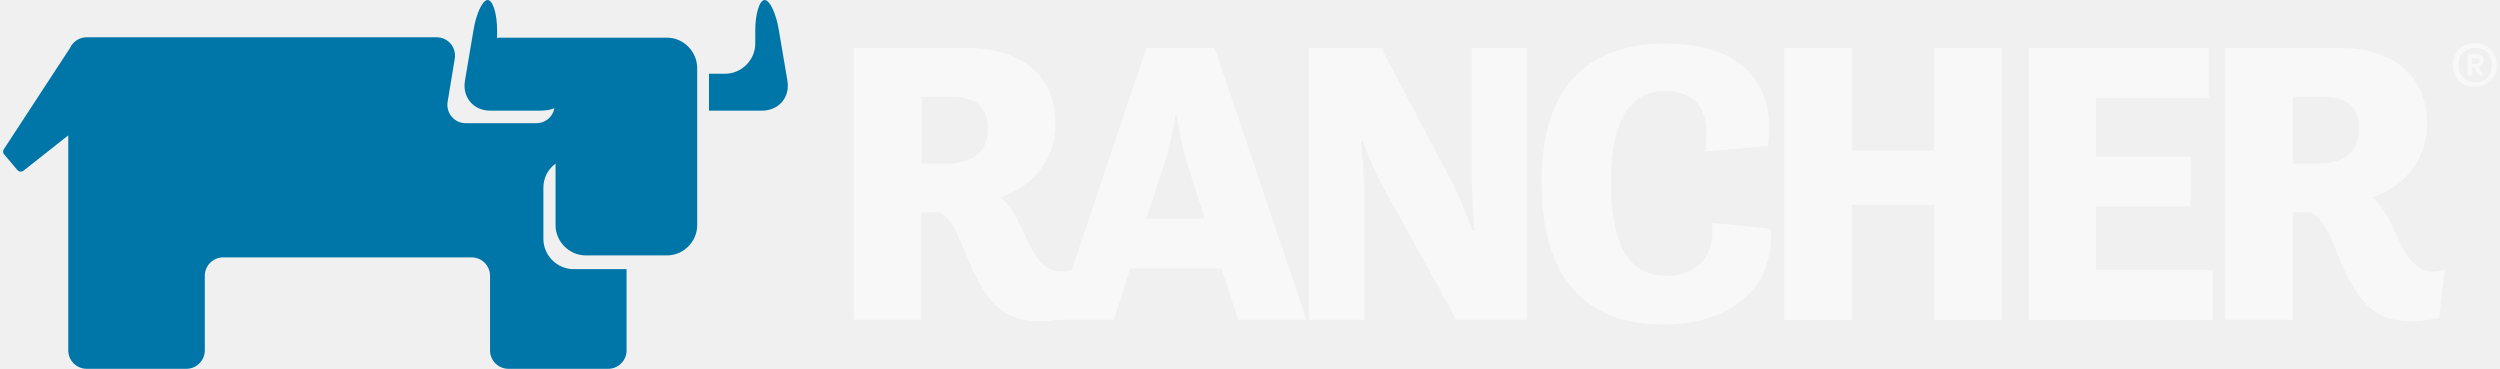
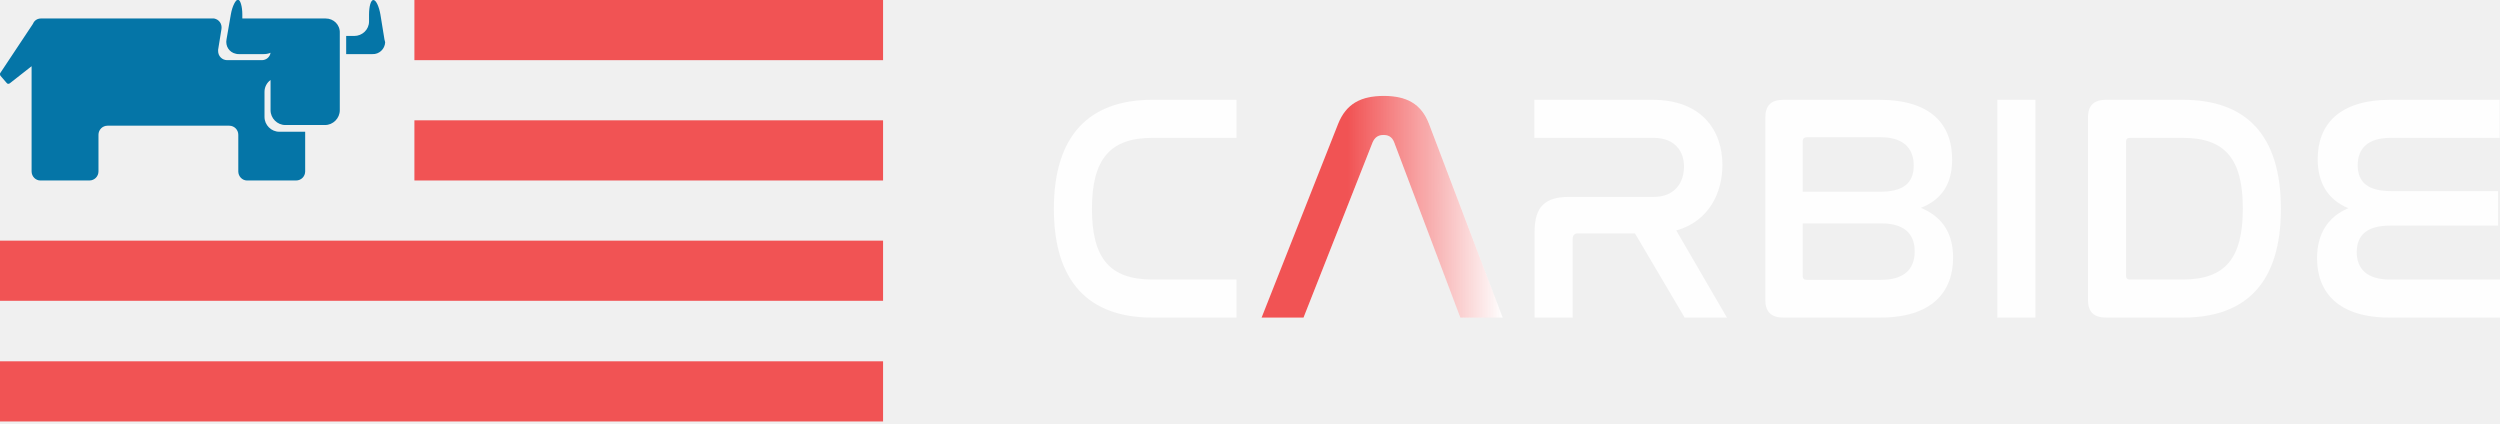
- <svg xmlns="http://www.w3.org/2000/svg" version="1.1" id="Layer_1" x="0px" y="0px" viewBox="0 0 637.2 93.8" style="enable-background:new 0 0 637.2 93.8;" xml:space="preserve">
-   <style type="text/css">
- 	.st0{fill:#0075A8;}
- 	.st1{fill:#f8f8f8;}
- 	.st2{fill:#CCCCCC;}
- 	.st3{fill:#B3B3B3;}
- 	.st4{fill:#FFFFFF;}
- </style>
-   <g>
-     <g>
-       <path class="st0" d="M200.7,20.6l-2.2-13c-0.7-4.2-2.3-7.6-3.6-7.6c-1.3,0-2.4,3.5-2.4,7.7v3.4c0,4.2-3.5,7.7-7.7,7.7h-3.4    c-0.2,0-0.5,0-0.7,0v9.4c0.2,0,0.5,0,0.7,0h12.8C198.5,28.2,201.4,24.8,200.7,20.6" />
-       <path class="st0" d="M170,9.6h-20.8c-0.2,0-0.3,0-0.5,0h-21.3c-0.3,0-0.5,0-0.7,0.1v-2c0-4.2-1.1-7.7-2.4-7.7    c-1.3,0-2.9,3.4-3.6,7.6l-2.2,13c-0.7,4.2,2.2,7.6,6.4,7.6h12.8c1.3,0,2.6-0.2,3.6-0.6c-0.4,2.2-2.3,3.8-4.6,3.8h-18    c-2.9,0-5.1-2.6-4.6-5.5l1.8-10.9c0.5-2.9-1.7-5.5-4.6-5.5H22.1c-1.9,0-3.5,1.1-4.3,2.8L1,38c-0.3,0.4-0.3,1,0.1,1.4l3.3,3.9    c0.4,0.5,1.1,0.6,1.6,0.2l11.4-9v54.8c0,2.6,2.1,4.7,4.7,4.7h25.4c2.6,0,4.7-2.1,4.7-4.7v-19c0-2.6,2.1-4.7,4.7-4.7h63.3    c2.6,0,4.7,2.1,4.7,4.7v19c0,2.6,2.1,4.7,4.7,4.7h25.4c2.6,0,4.7-2.1,4.7-4.7V68.6h-13.5c-4.2,0-7.7-3.5-7.7-7.7V47.8    c0-2.5,1.2-4.7,3.1-6.1v15.7c0,4.2,3.5,7.7,7.7,7.7H170c4.2,0,7.7-3.5,7.7-7.7v-40C177.7,13.1,174.2,9.6,170,9.6" />
+ <svg xmlns="http://www.w3.org/2000/svg" xmlns:xlink="http://www.w3.org/1999/xlink" width="196.807mm" height="33.364mm" viewBox="0 0 196.807 33.364" version="1.1" id="svg227">
+   <defs id="defs224">
+     <linearGradient id="linearGradient23951">
+       <stop style="stop-color:#f15354;stop-opacity:1;" offset="0.357" id="stop23947" />
+       <stop style="stop-color:#f15354;stop-opacity:0;" offset="1" id="stop23949" />
+     </linearGradient>
+     <rect x="131.4" y="445.245" width="472.925" height="339.488" id="rect473" />
+     <clipPath clipPathUnits="userSpaceOnUse" id="clipPath280">
+       <rect style="fill:#000000" id="rect282" width="262.8" height="126.1" x="0" y="1.3" />
+     </clipPath>
+     <filter style="color-interpolation-filters:sRGB" id="filter224">
+       <feColorMatrix type="saturate" values="1" id="feColorMatrix222" />
+     </filter>
+     <linearGradient xlink:href="#linearGradient23951" id="linearGradient23953" x1="99.316" y1="66.293" x2="118.29" y2="66.293" gradientUnits="userSpaceOnUse" />
+   </defs>
+   <g id="layer1" transform="translate(0,-50.01717)">
+     <g id="Layer_2_1_" style="filter:url(#filter224)" clip-path="url(#clipPath280)" transform="matrix(0.2645833,0,0,0.2645833,0,49.67321)">
+       <g id="Layer_1-2">
+         <path class="st0" d="m 293.6,1.2 h 28.6 c 13.6,0 22.7,6.6 22.7,19.3 0,10.4 -7.1,16.6 -14,18.8 2,1.8 3.7,4.1 4.8,6.6 2.9,5.8 4.8,12.3 10.9,12.3 0.9,0 1.9,-0.2 2.8,-0.5 l -1.3,12.2 c -2.3,0.5 -4.6,0.8 -6.9,0.9 -8.2,0 -12.9,-3.2 -17.7,-14.2 -2,-4.9 -4.9,-13.6 -8.7,-13.6 h -3.9 V 70.4 H 293.7 V 1.2 Z m 17.2,12.5 v 17 h 6.2 c 4.9,0 10.7,-1.5 10.7,-8.9 0,-6.1 -3.9,-8.1 -8.6,-8.1 z" id="path43006" style="fill:#59595b" />
+         <path class="st0" d="m 368.1,1.2 h 17.4 l 23.4,69.3 H 391.5 L 387.2,57.3 H 364 l -4.2,13.2 h -15 z m 0,43.5 H 383 l -4.7,-14.6 c -1.1,-3.9 -1.9,-7.9 -2.4,-11.9 h -0.4 c -0.6,4 -1.4,7.9 -2.6,11.8 z" id="path43003" style="fill:#59595b" />
+         <path class="st0" d="M 409.6,1.2 H 428 l 18.2,34.4 c 1.5,3 3.6,8.2 5.2,12.3 h 0.4 C 451.6,44 451.1,38.4 451.1,34.4 V 1.2 h 14.1 v 69.3 h -18 L 428.3,36.2 c -1.9,-3.7 -3.6,-7.4 -5,-11.3 h -0.4 c 0.3,3.9 0.8,8.5 0.8,12.3 V 70.5 H 409.5 V 1.2 Z" id="path43000" style="fill:#59595b" />
+         <path class="st0" d="M 468.8,35.4 C 468.8,10.3 481.2,0 500.4,0 c 20.2,0 28.4,11.1 26.1,26.1 l -16,1.4 c 1.8,-11 -2.6,-15.4 -10.4,-15.4 -7.5,0 -13.6,5.6 -13.6,23.4 0,18.9 6.6,23.7 14.1,23.7 7.1,0 12.8,-4.4 11.6,-13.5 l 15,1.5 c 1.1,14.1 -9,24.4 -27.5,24.4 C 481,71.8 468.9,60.7 468.8,35.4" id="path42997" style="fill:#59595b" />
+         <path id="path42994" style="fill:#59595b" class="st0" d="M 549.9,1.2 V 27.4 H 571 V 1.2 h 17.1 V 70.6 H 571 V 41.2 H 549.9 V 70.6 H 532.8 V 1.2 Z" />
+         <path id="path42991" style="fill:#59595b" class="st0" d="M 638.9,1.2 V 14 h -28.7 v 14.9 h 24.1 v 12.7 h -24.1 v 16.2 h 29.7 V 70.6 H 593 V 1.2 Z" />
+         <path class="st0" d="m 643.2,1.2 h 28.5 c 13.6,0 22.7,6.6 22.7,19.3 0,10.4 -7.1,16.6 -14,18.8 2,1.8 3.7,4.1 4.8,6.6 2.9,5.8 4.8,12.3 10.9,12.3 0.9,0 1.9,-0.2 2.8,-0.5 l -1.3,12.2 c -2.3,0.5 -4.6,0.8 -6.9,0.9 -8.2,0 -12.9,-3.2 -17.8,-14.2 C 670.9,51.7 668,43 664.2,43 h -3.9 v 27.4 h -17.1 z m 17.2,12.5 v 17 h 6.2 c 4.9,0 10.7,-1.5 10.7,-8.9 0,-6.1 -3.9,-8.1 -8.6,-8.1 z" id="path42988" style="fill:#59595b" />
+         <path class="st0" d="m 293.6,92 h 21.2 v 3 h -17.9 v 12.6 h 16.6 v 3 h -16.7 v 16.8 h -3.3 V 92 Z" id="path42985" style="fill:#59595b" />
+         <path class="st0" d="M 326.4,92 H 348 v 3 h -18.4 v 12.6 h 17.2 v 3 h -17.2 v 13.8 h 19.1 v 3 H 326.3 V 92 Z" id="path42982" style="fill:#59595b" />
+         <path class="st0" d="m 360.6,92 h 11 c 2.6,-0.1 5.3,0.3 7.8,1.1 1.9,0.6 3.7,1.6 5.3,2.9 1.3,1.1 2.5,2.4 3.4,3.9 0.8,1.3 1.4,2.6 1.8,4.1 0.3,1.2 0.6,2.3 0.7,3.5 0.1,1.1 0.1,1.8 0.1,2.2 0,0.4 0,1.2 -0.1,2.2 -0.1,1.2 -0.4,2.4 -0.7,3.5 -0.4,1.4 -1,2.8 -1.8,4.1 -0.9,1.5 -2,2.8 -3.4,3.9 -1.6,1.3 -3.4,2.2 -5.3,2.9 -2.5,0.8 -5.2,1.2 -7.8,1.1 h -11 z m 3.3,32.4 h 6.8 c 2.2,0 4.4,-0.3 6.5,-0.9 1.9,-0.5 3.7,-1.4 5.3,-2.7 1.5,-1.2 2.7,-2.8 3.5,-4.6 1.7,-4.2 1.7,-8.9 0,-13.2 -0.8,-1.8 -2,-3.4 -3.5,-4.6 -1.6,-1.2 -3.4,-2.1 -5.3,-2.7 -2.1,-0.6 -4.3,-0.9 -6.5,-0.9 h -6.8 z" id="path42979" style="fill:#59595b" />
+         <path class="st0" d="m 403.1,92 h 21.6 v 3 h -18.4 v 12.6 h 17.2 v 3 h -17.2 v 13.8 h 19.1 v 3 H 403 V 92 Z" id="path42976" style="fill:#59595b" />
+         <path class="st0" d="m 437.8,92 h 9.3 c 0.5,0 1.1,0 1.9,0 0.9,0 1.7,0.1 2.6,0.3 1,0.2 1.9,0.4 2.9,0.8 1,0.4 1.8,0.9 2.6,1.6 0.8,0.7 1.4,1.7 1.9,2.7 0.5,1.2 0.8,2.6 0.8,3.9 0.1,1.4 -0.2,2.9 -0.9,4.2 -0.5,1 -1.3,2 -2.2,2.7 -0.9,0.7 -1.9,1.2 -2.9,1.5 -1,0.3 -2,0.6 -3,0.7 l 10.3,17 h -3.8 l -10,-16.8 h -6.1 v 16.8 h -3.3 V 92 Z m 3.3,15.6 h 7 c 1.4,0.1 2.9,-0.2 4.2,-0.7 0.9,-0.3 1.8,-0.9 2.5,-1.6 0.6,-0.6 1,-1.2 1.2,-2 0.4,-1.3 0.4,-2.7 0,-4 -0.3,-0.8 -0.7,-1.4 -1.2,-2 -0.7,-0.7 -1.6,-1.2 -2.5,-1.6 -1.4,-0.5 -2.8,-0.7 -4.2,-0.7 h -7 z" id="path42973" style="fill:#59595b" />
+         <path class="st0" d="m 483.3,92 h 3.4 l 14.9,35.4 h -3.7 L 494,118 h -18.7 l -4,9.4 h -3.5 z m 1.5,3.6 -8.2,19.4 h 16.2 z" id="path42970" style="fill:#59595b" />
+         <path class="st0" d="m 511.7,92 h 3.3 v 32.4 h 16.5 v 3 h -19.8 z" id="path42967" style="fill:#59595b" />
+         <path id="path42964" style="fill:#f15354" class="st1" d="M 123.3,1.3 H 262.8 V 19.2 H 123.3 Z" />
+         <path id="path42961" style="fill:#f15354" class="st1" d="m 123.3,37.1 h 139.5 v 17.9 H 123.3 Z" />
+         <path id="path42958" style="fill:#f15354" class="st1" d="M 0,72.9 H 262.8 V 90.8 H 0 Z" />
+         <path id="path42955" style="fill:#f15354" class="st1" d="m 0,108.8 h 262.8 v 17.9 H 0 Z" />
+         <path class="st2" d="m 114.4,13.1 -1.2,-7.4 c -0.4,-2.4 -1.3,-4.4 -2.1,-4.4 -0.8,0 -1.3,2 -1.3,4.4 v 2 c 0,2.4 -2,4.3 -4.4,4.3 H 103 v 5.4 h 7.8 c 2,0.1 3.7,-1.5 3.8,-3.5 -0.1,-0.3 -0.1,-0.6 -0.2,-0.8" id="path42952" style="fill:#0575a7" />
+         <path class="st2" d="M 96.9,6.8 H 72.5 c -0.1,0 -0.3,0 -0.4,0 V 5.6 c 0,-2.4 -0.6,-4.4 -1.3,-4.4 -0.7,0 -1.7,2 -2.1,4.3 L 67.4,13 c -0.4,2 0.8,3.9 2.8,4.3 0.3,0.1 0.6,0.1 0.9,0.1 h 7.3 c 0.7,0 1.4,-0.1 2.1,-0.4 -0.2,1.3 -1.3,2.2 -2.6,2.2 H 67.6 c -1.5,0 -2.7,-1.2 -2.7,-2.7 0,0 0,0 0,0 0,-0.1 0,-0.3 0,-0.4 l 1,-6.2 c 0.2,-1.5 -0.7,-2.8 -2.2,-3.1 0,0 0,0 0,0 -0.1,0 -0.3,0 -0.4,0 H 12.2 c -1.1,0 -2,0.6 -2.4,1.6 L 0.1,23 c -0.2,0.2 -0.1,0.6 0,0.8 L 2,26 c 0.2,0.3 0.6,0.3 0.9,0.1 L 9.4,21 v 31.3 c 0,1.5 1.2,2.7 2.6,2.7 0,0 0,0 0.1,0 h 14.5 c 1.5,0 2.7,-1.2 2.7,-2.7 V 41.4 c 0,-1.5 1.2,-2.7 2.7,-2.7 0,0 0,0 0,0 h 36.2 c 1.5,0 2.7,1.2 2.7,2.7 0,0 0,0 0,0 v 10.9 c 0,1.5 1.2,2.7 2.6,2.7 0,0 0,0 0.1,0 h 14.5 c 1.5,0 2.7,-1.2 2.7,-2.7 v 0 -11.8 h -7.7 c -2.4,0 -4.4,-2 -4.4,-4.4 0,0 0,0 0,0 v -7.5 c 0,-1.4 0.7,-2.7 1.8,-3.5 v 9 c 0,2.4 2,4.4 4.4,4.4 h 11.8 c 2.4,0 4.4,-2 4.4,-4.4 v -23 C 101.2,8.7 99.3,6.8 96.9,6.8" id="path42949" style="fill:#0575a7" />
+       </g>
    </g>
-     <g>
-       <g>
-         <path class="st1" d="M217.7,12.2h28.6c13.6,0,22.7,6.6,22.7,19.3c0,10.4-7.1,16.6-14,18.8c2.1,1.7,3.6,4.1,4.8,6.6     c2.9,5.9,4.8,12.3,10.9,12.3c1.5,0,2.8-0.5,2.8-0.5L272.1,81c0,0-3.7,0.9-6.9,0.9c-8.2,0-12.9-3.2-17.8-14.2     c-2.1-4.9-4.9-13.6-8.7-13.6h-3.9v27.4h-17.2V12.2z M234.9,24.7v17h6.2c4.9,0,10.7-1.5,10.7-8.9c0-6.1-3.9-8.1-8.6-8.1H234.9z" />
-         <path class="st1" d="M292.2,12.2h17.4l23.4,69.3h-17.4l-4.3-13.1h-23.2l-4.2,13.1h-15L292.2,12.2z M292.2,55.7h14.9l-4.7-14.6     c-1.6-4.9-2.4-11.9-2.4-11.9h-0.4c0,0-1,7.1-2.6,11.8L292.2,55.7z" />
-         <path class="st1" d="M333.6,12.2H352l18.2,34.4c1.5,3,3.6,8.2,5.2,12.3h0.4c-0.2-3.9-0.7-9.4-0.7-13.5V12.2h14.1v69.3h-18     l-18.9-34.3c-1.7-3.1-3.6-7.6-5-11.3h-0.4c0.3,3.9,0.8,8.5,0.8,12.3v33.3h-14.1V12.2z" />
-         <path class="st1" d="M392.9,46.5c0-25.1,12.4-35.4,31.6-35.4c20.2,0,28.3,11.1,26.1,26.1l-16,1.4c1.7-11-2.6-15.4-10.4-15.4     c-7.5,0-13.6,5.5-13.6,23.4c0,18.9,6.6,23.7,14.1,23.7c7.1,0,12.8-4.4,11.6-13.5l15,1.5c1.1,14.1-9,24.4-27.5,24.4     C405,82.8,392.9,71.7,392.9,46.5" />
-         <polygon class="st1" points="454.8,12.2 472,12.2 472,38.4 493,38.4 493,12.2 510.2,12.2 510.2,81.6 493,81.6 493,52.2 472,52.2      472,81.6 454.8,81.6    " />
-         <polygon class="st1" points="517.1,12.2 563,12.2 563,25 534.2,25 534.2,39.9 558.3,39.9 558.3,52.6 534.2,52.6 534.2,68.8      564,68.8 564,81.6 517.1,81.6    " />
-         <path class="st1" d="M567.3,12.2h28.6c13.6,0,22.7,6.6,22.7,19.3c0,10.4-7.1,16.6-14,18.8c2.1,1.7,3.6,4.1,4.8,6.6     c2.9,5.9,4.8,12.3,10.9,12.3c1.5,0,2.8-0.5,2.8-0.5L621.7,81c0,0-3.7,0.9-6.9,0.9c-8.2,0-12.9-3.2-17.8-14.2     c-2.1-4.9-4.9-13.6-8.7-13.6h-3.9v27.4h-17.2V12.2z M584.4,24.7v17h6.2c4.9,0,10.7-1.5,10.7-8.9c0-6.1-3.9-8.1-8.6-8.1H584.4z" />
-       </g>
-       <g>
-         <path class="st1" d="M625.2,16.6c0-3.9,2.9-5.6,5.6-5.6c2.7,0,5.6,1.7,5.6,5.6c0,3.8-2.9,5.5-5.6,5.5     C628.2,22.2,625.2,20.5,625.2,16.6z M635.1,16.6c0-3.1-2-4.4-4.2-4.4c-2.2,0-4.3,1.3-4.3,4.4c0,3,2.1,4.4,4.3,4.4     C633.1,21,635.1,19.7,635.1,16.6z M629,13.8h2c1,0,2,0.3,2,1.7c0,0.8-0.6,1.3-1.3,1.5l1.3,2.3h-1.2l-1.2-2.2h-0.5v2.2H629V13.8z      M631.1,16.3c0.5,0,0.9-0.3,0.9-0.8c0-0.6-0.5-0.7-0.9-0.7h-1v1.5H631.1z" />
-       </g>
+     <g aria-label="CARBIDE" transform="matrix(0.2645833,0,0,0.2645833,46.74974,-50.08454)" id="text471" style="font-size:96px;white-space:pre;fill:#fefefe;fill-opacity:1">
+       <path d="m 166.152,408.03 c -18.816,0 -29.28,10.656 -29.28,32.448 0,21.696 10.368,32.352 29.28,32.352 h 25.056 v -11.328 h -25.056 c -12.576,0 -17.952,-6.24 -17.952,-21.024 0,-14.88 5.472,-21.12 17.952,-21.12 h 25.056 v -11.328 z" style="-inkscape-font-specification:Nasalization;fill:#fefefe;fill-opacity:1" id="path43027" />
+       <path d="m 231.72,420.702 c 0.672,-1.536 1.728,-2.208 3.264,-2.208 1.536,0 2.592,0.672 3.168,2.208 l 19.68,52.128 h 12.576 l -21.888,-57.6 c -2.304,-6.048 -6.72,-8.352 -13.44,-8.352 -6.816,0 -11.232,2.304 -13.632,8.352 l -22.752,57.6 h 12.48 z" style="-inkscape-font-specification:Nasalization;fill:#fefefe;fill-opacity:1" id="path43024" />
+       <path d="m 279.816,408.03 v 11.328 h 35.52 c 6.24,0 9.024,3.936 9.024,8.544 0,4.608 -2.592,9.024 -9.024,9.024 h -25.248 c -7.104,0 -10.176,2.976 -10.176,10.272 v 25.632 h 11.328 v -23.424 c 0,-1.152 0.576,-1.632 1.632,-1.632 h 16.896 l 14.784,25.056 h 12.576 l -15.072,-25.92 c 9.888,-2.784 13.728,-11.424 13.728,-19.488 0,-10.368 -6.24,-19.392 -20.832,-19.392 z" style="-inkscape-font-specification:Nasalization;fill:#fefefe;fill-opacity:1" id="path43021" />
+       <path d="m 353.928,408.03 c -3.648,0 -5.376,1.728 -5.376,5.28 v 54.24 c 0,3.552 1.728,5.28 5.376,5.28 h 28.8 c 15.264,0 21.696,-7.488 21.696,-17.856 0,-7.488 -3.456,-12.288 -9.6,-14.784 6.048,-2.4 9.312,-6.912 9.312,-14.4 0,-10.56 -6.432,-17.76 -21.696,-17.76 z m 5.76,36.768 h 23.328 c 6.624,0 9.984,2.88 9.984,8.352 0,5.28 -3.168,8.448 -9.984,8.448 h -22.08 c -0.768,0 -1.248,-0.288 -1.248,-1.056 z m 0,-24.48 c 0,-0.768 0.48,-1.152 1.248,-1.152 h 21.888 c 6.912,0 9.888,3.36 9.888,8.448 0,5.28 -3.264,7.776 -9.984,7.776 h -23.04 z" style="-inkscape-font-specification:Nasalization;fill:#fefefe;fill-opacity:1" id="path43018" />
+       <path d="m 417.576,408.03 v 64.8 h 11.328 v -64.8 z" style="-inkscape-font-specification:Nasalization;fill:#fefefe;fill-opacity:1" id="path43015" />
+       <path d="m 449.928,408.03 c -3.648,0 -5.376,1.728 -5.376,5.28 v 54.24 c 0,3.552 1.728,5.28 5.376,5.28 h 22.848 c 19.008,0 29.184,-10.56 29.184,-32.352 0,-21.888 -10.272,-32.448 -29.184,-32.448 z m 5.952,12.48 c 0,-0.864 0.384,-1.152 1.248,-1.152 h 15.648 c 12.576,0 17.856,6.24 17.856,21.024 0,14.88 -5.28,21.12 -17.856,21.12 h -15.648 c -0.864,0 -1.248,-0.288 -1.248,-1.152 z" style="-inkscape-font-specification:Nasalization;fill:#fefefe;fill-opacity:1" id="path43012" />
+       <path d="m 534.6,408.03 c -15.264,0 -21.696,7.296 -21.696,17.664 0,7.104 3.072,12.096 9.12,14.592 -5.952,2.496 -9.312,7.488 -9.312,14.88 0,10.08 6.24,17.664 21.6,17.664 h 32.832 v -11.328 h -32.832 c -6.624,0 -9.792,-3.072 -9.792,-8.16 0,-5.28 3.36,-7.872 9.888,-7.872 h 32.16 v -10.272 h -31.872 c -6.528,0 -9.888,-2.4 -9.888,-7.68 0,-4.992 2.976,-8.16 9.792,-8.16 h 32.448 v -11.328 z" style="-inkscape-font-specification:Nasalization;fill:#fefefe;fill-opacity:1" id="path43009" />
+     </g>
+     <g aria-label="A" id="text939" style="font-size:25.4px;font-family:Nasalization;-inkscape-font-specification:Nasalization;fill:url(#linearGradient23953);stroke-width:0.265">
+       <path d="m 108.054,61.226 c 0.178,-0.406 0.457,-0.584 0.864,-0.584 0.406,0 0.686,0.178 0.838,0.584 l 5.207,13.792 h 3.327 l -5.791,-15.24 c -0.61,-1.6 -1.778,-2.21 -3.556,-2.21 -1.803,0 -2.972,0.61 -3.607,2.21 l -6.02,15.24 h 3.302 z" id="path43030" />
    </g>
  </g>
</svg>
